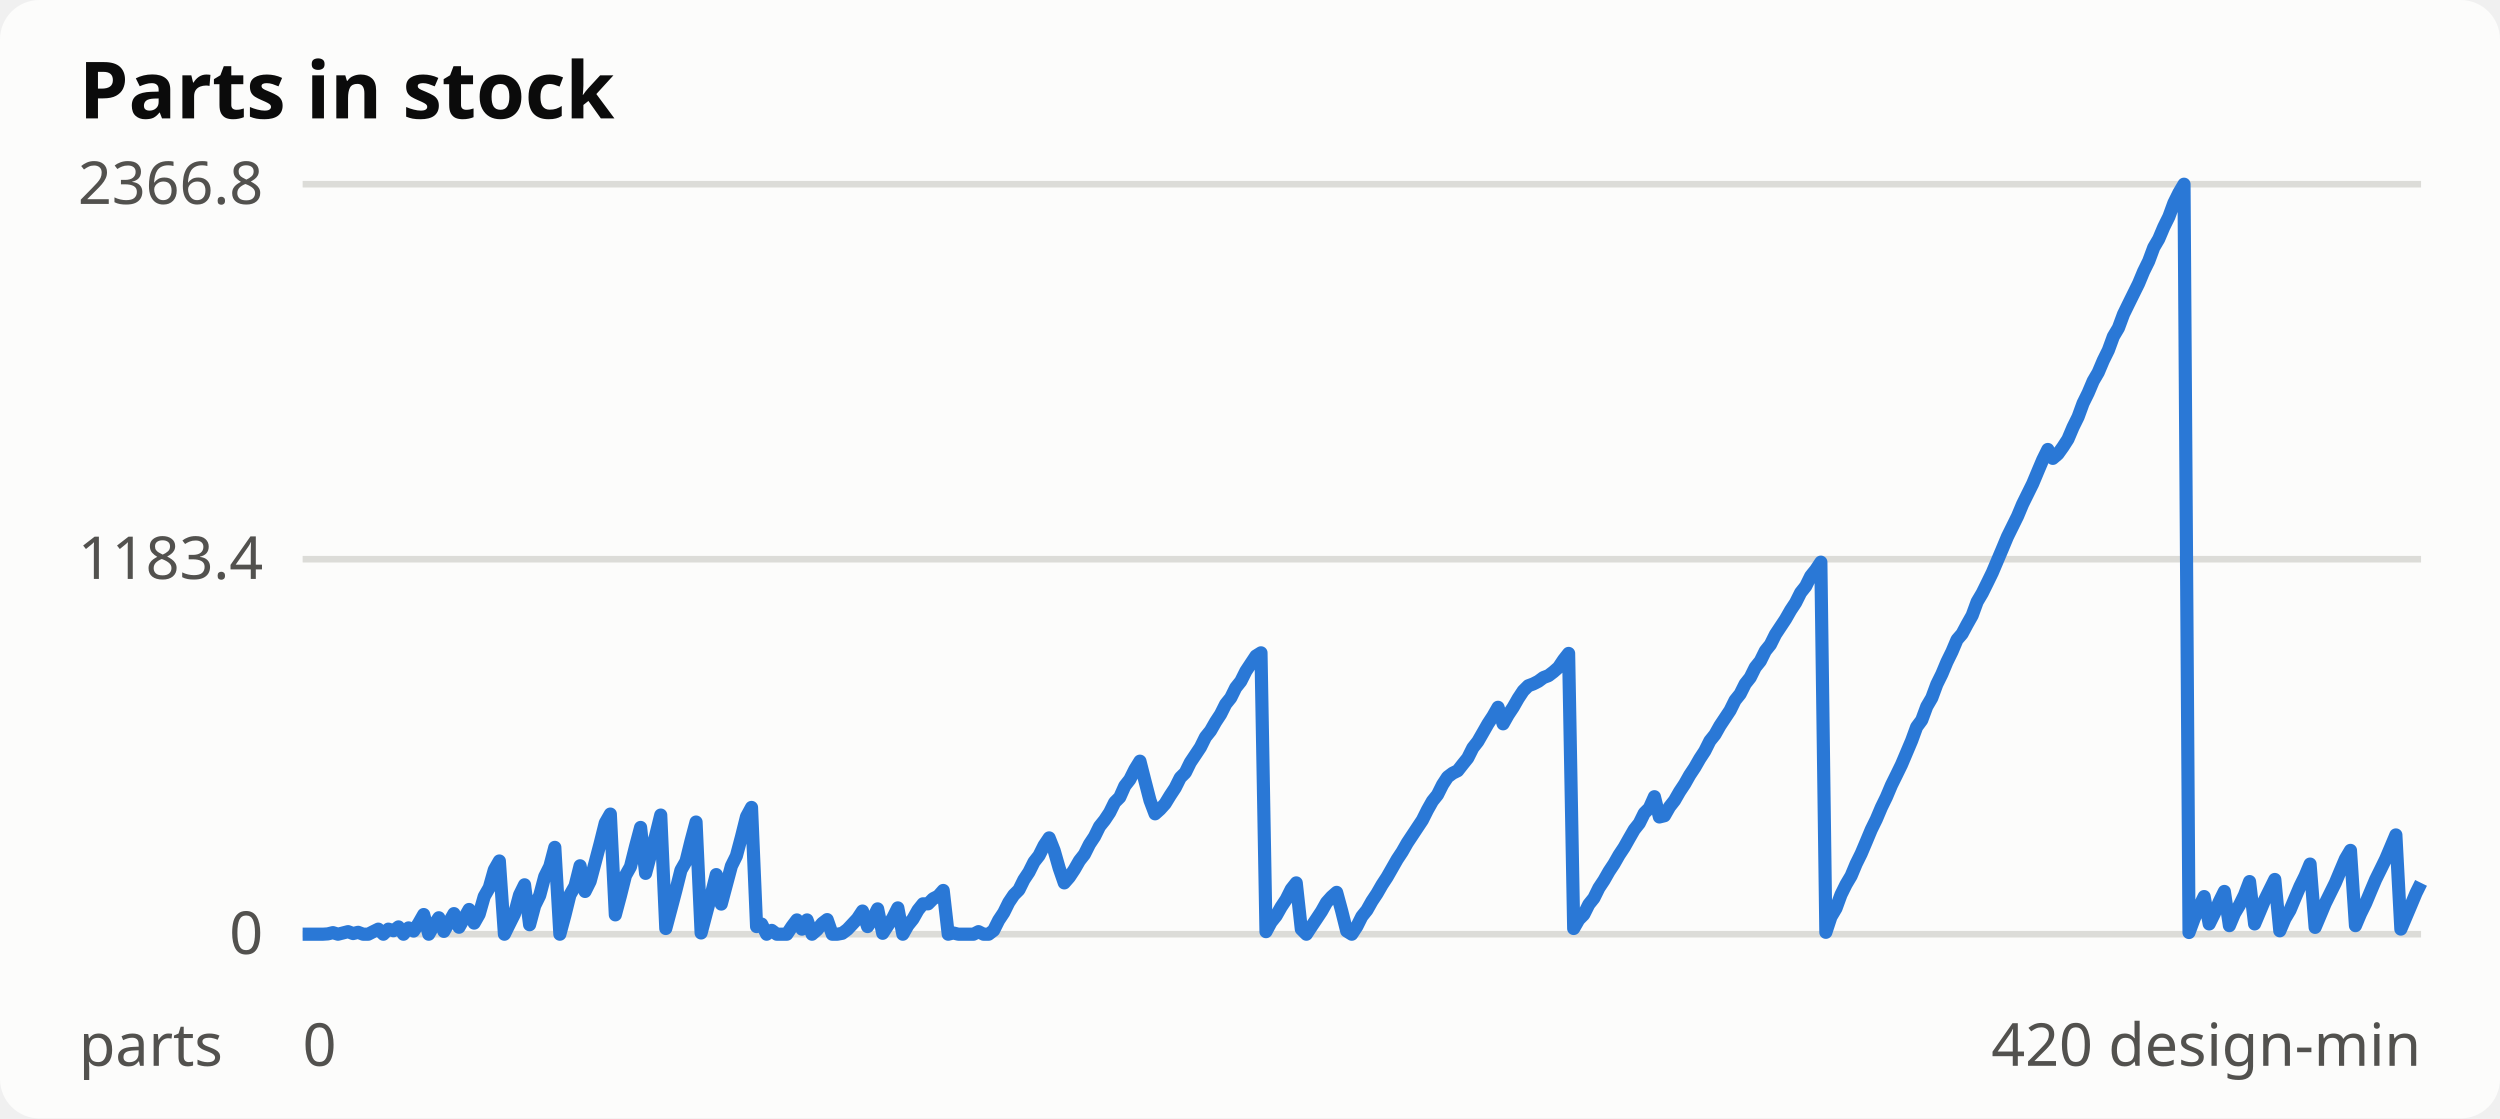
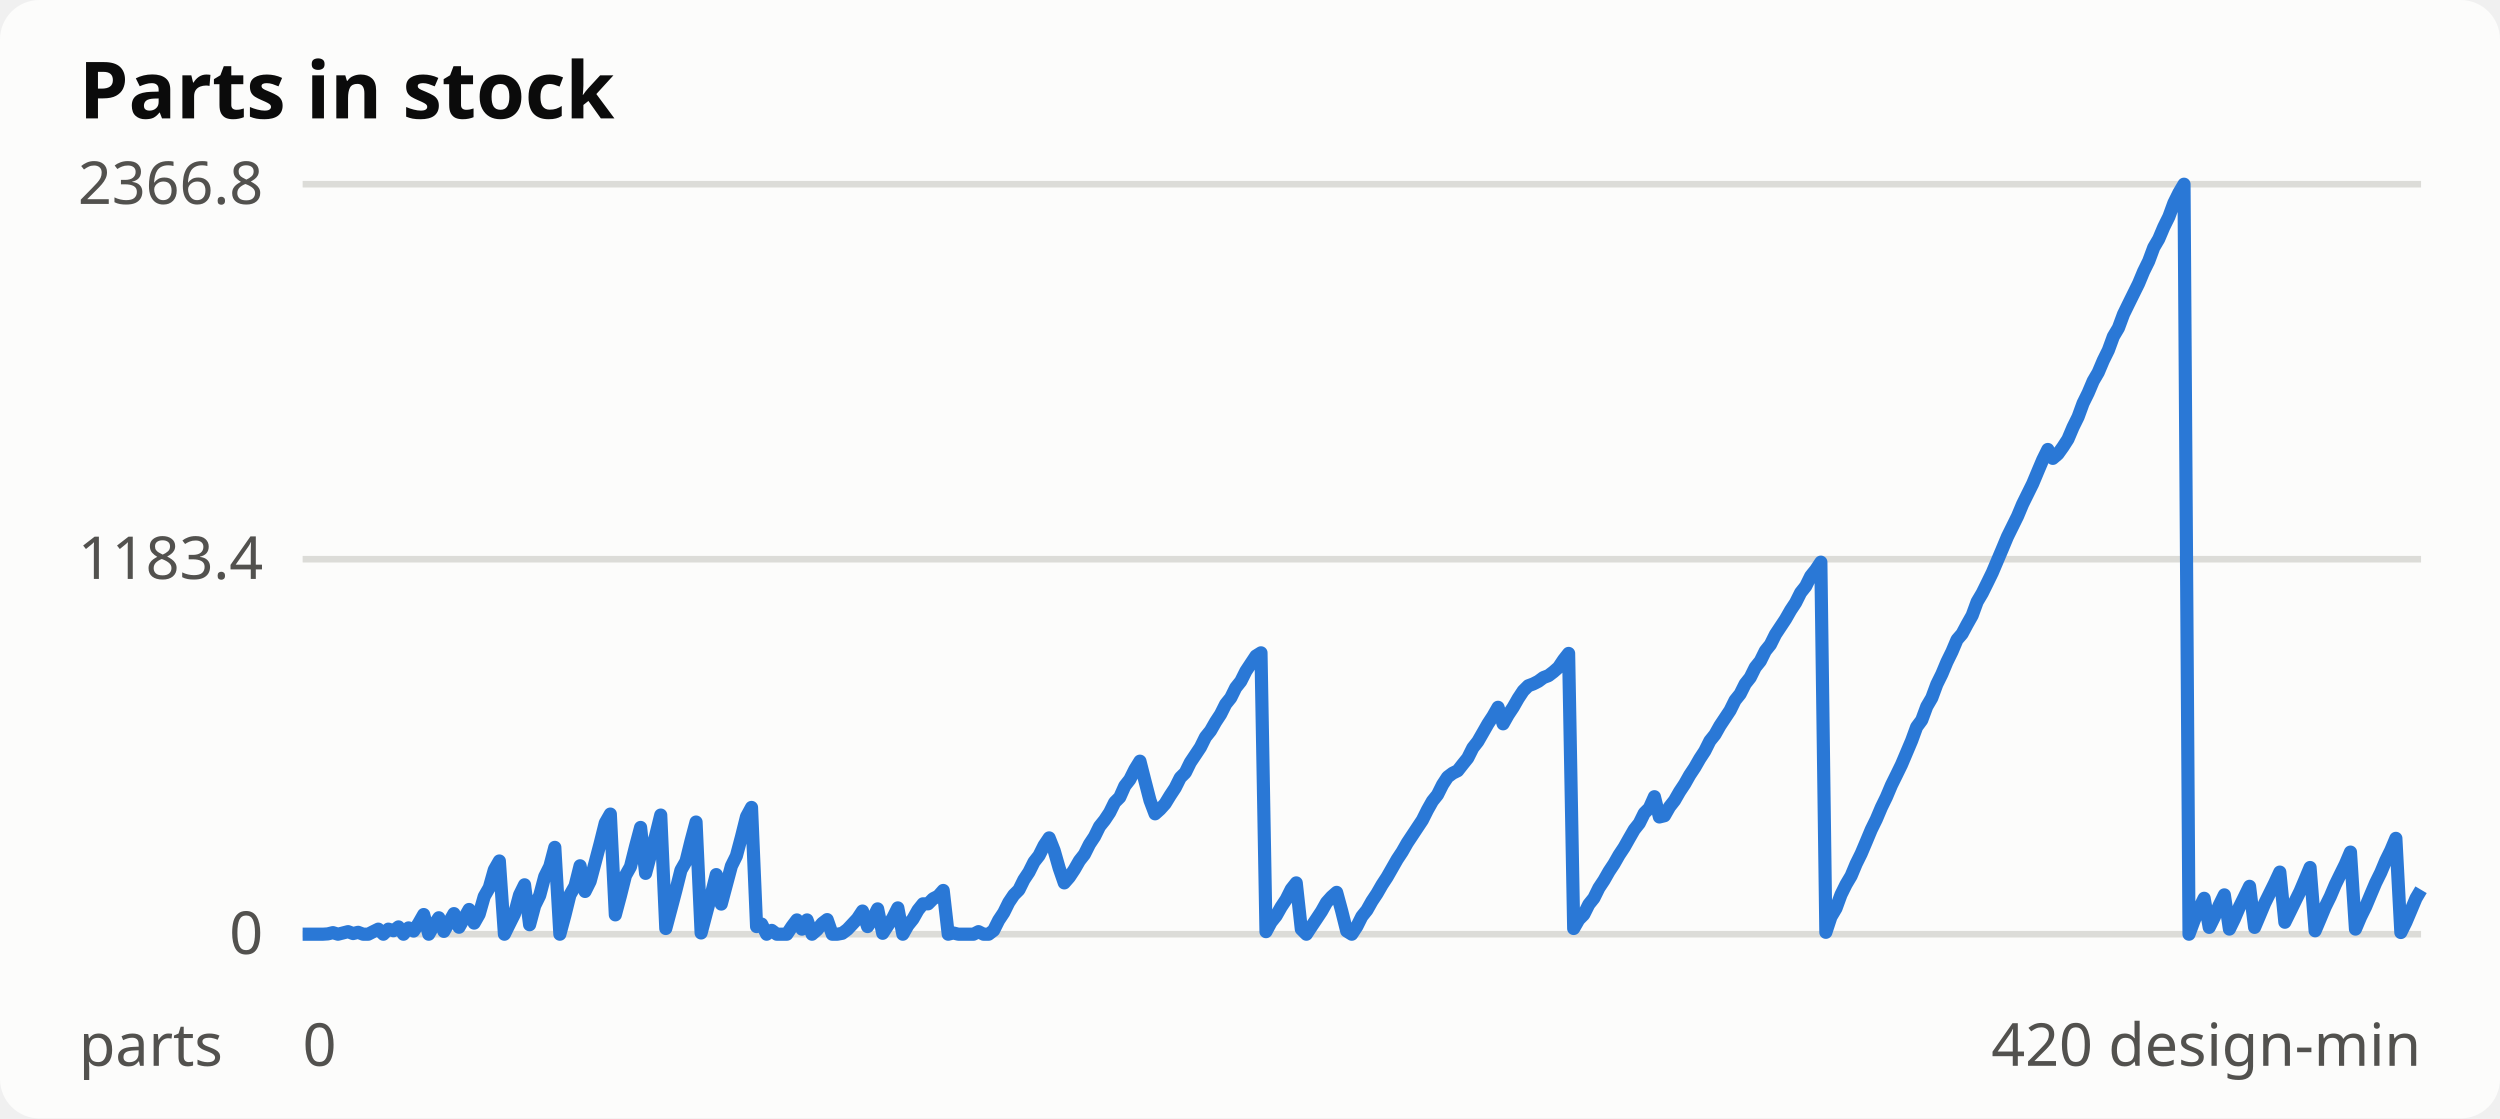
<svg xmlns="http://www.w3.org/2000/svg" width="380" height="170" viewBox="0 0 380 170" role="img">
  <style>
    .surface { fill: #fcfcfb; }
    .ink { fill: #0b0b0b; }
    .ink-2 { fill: #52514e; }
    .grid { stroke: #dcdcd8; stroke-width: 1; }
    .axis { stroke: #b4b3ae; stroke-width: 1; }
    .line { fill: none; stroke: #2a78d6; stroke-width: 2; stroke-linejoin: round; }
    .band { fill: #2a78d6; opacity: 0.12; }
    .ok { fill: #008300; }
    .over { fill: #e34948; }
    text { font-family: ui-sans-serif, system-ui, sans-serif; }
    @media (prefers-color-scheme: dark) {
      .surface { fill: #1a1a19; }
      .ink { fill: #ffffff; }
      .ink-2 { fill: #c3c2b7; }
      .grid { stroke: #33332f; }
      .axis { stroke: #55554f; }
      .line { stroke: #3987e5; }
      .band { fill: #3987e5; opacity: 0.18; }
      .over { fill: #e66767; }
    }
  </style>
  <rect class="surface" width="380" height="170" rx="6" />
  <text class="ink" x="12" y="18" font-size="12" font-weight="600">Parts in stock</text>
  <line class="grid" x1="46" y1="142" x2="368" y2="142" />
  <text class="ink-2" x="40" y="145" font-size="9" text-anchor="end">0</text>
  <line class="grid" x1="46" y1="85" x2="368" y2="85" />
  <text class="ink-2" x="40" y="88" font-size="9" text-anchor="end">1183.4</text>
  <line class="grid" x1="46" y1="28" x2="368" y2="28" />
  <text class="ink-2" x="40" y="31" font-size="9" text-anchor="end">2366.8</text>
-   <path class="line" d="M46 142 L46.77 142 L47.53 142 L48.3 142 L49.07 142 L49.83 141.95 L50.6 141.76 L51.37 142 L52.13 141.81 L52.9 141.61 L53.67 141.9 L54.43 141.71 L55.2 142 L55.97 142 L56.73 141.61 L57.5 141.23 L58.27 142 L59.03 141.23 L59.8 141.47 L60.57 140.89 L61.33 142 L62.1 141.04 L62.87 141.52 L63.63 140.36 L64.4 139.01 L65.17 142 L65.93 140.65 L66.7 139.5 L67.47 141.57 L68.23 140.22 L69 138.87 L69.77 140.94 L70.53 139.59 L71.3 138.24 L72.07 140.31 L72.83 138.97 L73.6 136.27 L74.37 134.92 L75.13 132.22 L75.9 130.87 L76.67 142 L77.43 140.46 L78.2 138.92 L78.97 136.03 L79.73 134.49 L80.5 140.56 L81.27 137.67 L82.03 136.12 L82.8 133.23 L83.57 131.69 L84.33 128.8 L85.1 142 L85.87 139.11 L86.63 136.03 L87.4 134.68 L88.17 131.6 L88.93 135.5 L89.7 133.96 L90.47 131.07 L91.23 128.18 L92 125.09 L92.77 123.74 L93.53 139.06 L94.3 136.17 L95.07 133.09 L95.83 131.74 L96.6 128.66 L97.37 125.77 L98.13 132.75 L98.9 129.86 L99.67 126.97 L100.43 123.89 L101.2 141.13 L101.97 138.24 L102.73 135.35 L103.5 132.27 L104.27 130.92 L105.03 127.84 L105.8 124.95 L106.57 141.81 L107.33 138.92 L108.1 136.03 L108.87 132.94 L109.63 137.42 L110.4 134.53 L111.17 131.64 L111.93 130.1 L112.7 127.21 L113.47 124.13 L114.23 122.73 L115 140.84 L115.77 140.46 L116.53 142 L117.3 141.42 L118.07 142 L118.83 142 L119.6 142 L120.37 140.84 L121.13 139.83 L121.9 141.23 L122.67 139.83 L123.43 142 L124.2 141.33 L124.97 140.36 L125.73 139.78 L126.5 142 L127.27 142 L128.03 141.86 L128.8 141.28 L129.57 140.46 L130.33 139.64 L131.1 138.48 L131.87 140.84 L132.63 139.69 L133.4 138.15 L134.17 141.86 L134.93 140.7 L135.7 139.54 L136.47 138 L137.23 142 L138 140.65 L138.77 139.69 L139.53 138.34 L140.3 137.38 L141.07 137.38 L141.83 136.61 L142.6 136.22 L143.37 135.35 L144.13 142 L144.9 141.81 L145.67 142 L146.43 142 L147.2 142 L147.97 142 L148.73 141.61 L149.5 142 L150.27 142 L151.03 141.42 L151.8 139.88 L152.57 138.72 L153.33 137.18 L154.1 136.03 L154.87 135.26 L155.63 133.72 L156.4 132.56 L157.17 131.02 L157.93 130.05 L158.7 128.51 L159.47 127.36 L160.23 129.28 L161 131.98 L161.77 134.2 L162.53 133.33 L163.3 132.17 L164.07 130.83 L164.83 129.86 L165.6 128.32 L166.37 127.16 L167.13 125.62 L167.9 124.66 L168.67 123.5 L169.43 121.96 L170.2 121.19 L170.97 119.46 L171.73 118.49 L172.5 116.95 L173.27 115.7 L174.03 118.69 L174.8 121.67 L175.57 123.7 L176.33 123.02 L177.1 122.16 L177.87 120.9 L178.63 119.75 L179.4 118.21 L180.17 117.44 L180.93 115.89 L181.7 114.74 L182.47 113.58 L183.23 112.04 L184 111.08 L184.77 109.73 L185.53 108.57 L186.3 107.03 L187.07 106.07 L187.83 104.53 L188.6 103.56 L189.37 102.02 L190.13 100.87 L190.9 99.71 L191.67 99.23 L192.43 141.61 L193.2 140.17 L193.97 139.21 L194.73 137.86 L195.5 136.7 L196.27 135.16 L197.03 134.2 L197.8 141.23 L198.57 142 L199.33 140.84 L200.1 139.69 L200.87 138.53 L201.63 137.18 L202.4 136.32 L203.17 135.64 L203.93 138.44 L204.7 141.52 L205.47 142 L206.23 140.84 L207 139.3 L207.77 138.34 L208.53 136.99 L209.3 135.83 L210.07 134.49 L210.83 133.33 L211.6 131.98 L212.37 130.63 L213.13 129.48 L213.9 128.13 L214.67 126.97 L215.43 125.82 L216.2 124.66 L216.97 123.12 L217.73 121.77 L218.5 120.81 L219.27 119.27 L220.03 118.11 L220.8 117.53 L221.57 117.15 L222.33 116.18 L223.1 115.22 L223.87 113.68 L224.63 112.71 L225.4 111.37 L226.17 110.02 L226.93 108.86 L227.7 107.51 L228.47 110.02 L229.23 108.67 L230 107.51 L230.77 106.16 L231.53 105.01 L232.3 104.24 L233.07 103.95 L233.83 103.56 L234.6 102.99 L235.37 102.7 L236.13 102.12 L236.9 101.44 L237.67 100.29 L238.43 99.32 L239.2 141.13 L239.97 139.78 L240.73 139.01 L241.5 137.47 L242.27 136.51 L243.03 134.97 L243.8 133.81 L244.57 132.46 L245.33 131.31 L246.1 129.96 L246.87 128.8 L247.63 127.45 L248.4 126.11 L249.17 125.14 L249.93 123.6 L250.7 122.83 L251.47 121.1 L252.23 124.18 L253 123.99 L253.77 122.64 L254.53 121.67 L255.3 120.33 L256.07 119.17 L256.83 117.82 L257.6 116.66 L258.37 115.32 L259.13 114.16 L259.9 112.62 L260.67 111.66 L261.43 110.31 L262.2 109.15 L262.97 107.99 L263.73 106.45 L264.5 105.49 L265.27 103.95 L266.03 102.99 L266.8 101.44 L267.57 100.48 L268.33 98.94 L269.1 97.98 L269.87 96.43 L270.63 95.28 L271.4 94.12 L272.17 92.77 L272.93 91.62 L273.7 90.08 L274.47 89.11 L275.23 87.57 L276 86.61 L276.77 85.45 L277.53 141.71 L278.3 139.37 L279.07 138.07 L279.83 135.99 L280.6 134.43 L281.37 133.13 L282.13 131.31 L282.9 129.75 L283.67 127.93 L284.43 126.11 L285.2 124.54 L285.97 122.72 L286.73 121.16 L287.5 119.34 L288.27 117.78 L289.03 116.22 L289.8 114.4 L290.57 112.58 L291.33 110.5 L292.1 109.46 L292.87 107.38 L293.63 106.08 L294.4 104 L295.17 102.44 L295.93 100.62 L296.7 99.05 L297.47 97.23 L298.23 96.35 L299 94.91 L299.77 93.54 L300.53 91.46 L301.3 90.16 L302.07 88.6 L302.83 87.04 L303.6 85.22 L304.37 83.4 L305.13 81.58 L305.9 80.02 L306.67 78.46 L307.43 76.64 L308.2 75.08 L308.97 73.52 L309.73 71.7 L310.5 69.88 L311.27 68.32 L312.03 69.67 L312.8 69.01 L313.57 67.93 L314.33 66.75 L315.1 64.93 L315.87 63.37 L316.63 61.29 L317.4 59.73 L318.17 57.91 L318.93 56.61 L319.7 54.79 L320.47 53.23 L321.23 51.15 L322 49.85 L322.77 47.77 L323.53 46.21 L324.3 44.65 L325.07 43.09 L325.83 41.26 L326.6 39.7 L327.37 37.62 L328.13 36.32 L328.9 34.5 L329.67 32.94 L330.43 30.86 L331.2 29.3 L331.97 28 L332.73 141.74 L333.5 139.66 L334.27 137.84 L335.03 136.28 L335.8 140.44 L336.57 138.88 L337.33 137.06 L338.1 135.5 L338.87 140.7 L339.63 138.88 L340.4 137.58 L341.17 136.02 L341.93 134 L342.7 140.44 L343.47 138.62 L344.23 136.8 L345 135.24 L345.77 133.68 L346.53 141.48 L347.3 139.66 L348.07 138.36 L348.83 136.54 L349.6 134.72 L350.37 133.16 L351.13 131.34 L351.9 140.96 L352.67 139.14 L353.43 137.32 L354.2 135.76 L354.97 134.2 L355.73 132.38 L356.5 130.56 L357.27 129.26 L358.03 140.7 L358.8 138.88 L359.57 137.32 L360.33 135.5 L361.1 133.68 L361.87 132.12 L362.63 130.56 L363.4 128.74 L364.17 126.91 L364.93 141.22 L365.7 139.4 L366.47 137.58 L367.23 135.76 L368 134.2 L368 134.2" />
+   <path class="line" d="M46 142 L46.77 142 L47.53 142 L48.3 142 L49.07 142 L49.83 141.95 L50.6 141.76 L51.37 142 L52.13 141.81 L52.9 141.61 L53.67 141.9 L54.43 141.71 L55.2 142 L55.97 142 L56.73 141.61 L57.5 141.23 L58.27 142 L59.03 141.23 L59.8 141.47 L60.57 140.89 L61.33 142 L62.1 141.04 L62.87 141.52 L63.63 140.36 L64.4 139.01 L65.17 142 L65.93 140.65 L66.7 139.5 L67.47 141.57 L68.23 140.22 L69 138.87 L69.77 140.94 L70.53 139.59 L71.3 138.24 L72.07 140.31 L72.83 138.97 L73.6 136.27 L74.37 134.92 L75.13 132.22 L75.9 130.87 L76.67 142 L77.43 140.46 L78.2 138.92 L78.97 136.03 L79.73 134.49 L80.5 140.56 L81.27 137.67 L82.03 136.12 L82.8 133.23 L83.57 131.69 L84.33 128.8 L85.1 142 L85.87 139.11 L86.63 136.03 L87.4 134.68 L88.17 131.6 L88.93 135.5 L89.7 133.96 L90.47 131.07 L91.23 128.18 L92 125.09 L92.77 123.74 L93.53 139.06 L94.3 136.17 L95.07 133.09 L95.83 131.74 L96.6 128.66 L97.37 125.77 L98.13 132.75 L98.9 129.86 L99.67 126.97 L100.43 123.89 L101.2 141.13 L101.97 138.24 L102.73 135.35 L103.5 132.27 L104.27 130.92 L105.03 127.84 L105.8 124.95 L106.57 141.81 L107.33 138.92 L108.1 136.03 L108.87 132.94 L109.63 137.42 L110.4 134.53 L111.17 131.64 L111.93 130.1 L112.7 127.21 L113.47 124.13 L114.23 122.73 L115 140.84 L115.77 140.46 L116.53 142 L117.3 141.42 L118.07 142 L118.83 142 L119.6 142 L120.37 140.84 L121.13 139.83 L121.9 141.23 L122.67 139.83 L123.43 142 L124.2 141.33 L124.97 140.36 L125.73 139.78 L126.5 142 L127.27 142 L128.03 141.86 L128.8 141.28 L129.57 140.46 L130.33 139.64 L131.1 138.48 L131.87 140.84 L132.63 139.69 L133.4 138.15 L134.17 141.86 L134.93 140.7 L135.7 139.54 L136.47 138 L137.23 142 L138 140.65 L138.77 139.69 L139.53 138.34 L140.3 137.38 L141.07 137.38 L141.83 136.61 L142.6 136.22 L143.37 135.35 L144.13 142 L144.9 141.81 L145.67 142 L146.43 142 L147.2 142 L147.97 142 L148.73 141.61 L149.5 142 L150.27 142 L151.03 141.42 L151.8 139.88 L152.57 138.72 L153.33 137.18 L154.1 136.03 L154.87 135.26 L155.63 133.72 L156.4 132.56 L157.17 131.02 L157.93 130.05 L158.7 128.51 L159.47 127.36 L160.23 129.28 L161 131.98 L161.77 134.2 L162.53 133.33 L163.3 132.17 L164.07 130.83 L164.83 129.86 L165.6 128.32 L166.37 127.16 L167.13 125.62 L167.9 124.66 L168.67 123.5 L169.43 121.96 L170.2 121.19 L170.97 119.46 L171.73 118.49 L172.5 116.95 L173.27 115.7 L174.03 118.69 L174.8 121.67 L175.57 123.7 L176.33 123.02 L177.1 122.16 L177.87 120.9 L178.63 119.75 L179.4 118.21 L180.17 117.44 L180.93 115.89 L181.7 114.74 L182.47 113.58 L183.23 112.04 L184 111.08 L184.77 109.73 L185.53 108.57 L186.3 107.03 L187.07 106.07 L187.83 104.53 L188.6 103.56 L189.37 102.02 L190.13 100.87 L190.9 99.71 L191.67 99.23 L192.43 141.61 L193.2 140.17 L193.97 139.21 L194.73 137.86 L195.5 136.7 L196.27 135.16 L197.03 134.2 L197.8 141.23 L198.57 142 L199.33 140.84 L200.1 139.69 L200.87 138.53 L201.63 137.18 L202.4 136.32 L203.17 135.64 L203.93 138.44 L204.7 141.52 L205.47 142 L206.23 140.84 L207 139.3 L207.77 138.34 L208.53 136.99 L209.3 135.83 L210.07 134.49 L210.83 133.33 L211.6 131.98 L212.37 130.63 L213.13 129.48 L213.9 128.13 L214.67 126.97 L215.43 125.82 L216.2 124.66 L216.97 123.12 L217.73 121.77 L218.5 120.81 L219.27 119.27 L220.03 118.11 L220.8 117.53 L221.57 117.15 L222.33 116.18 L223.1 115.22 L223.87 113.68 L224.63 112.71 L225.4 111.37 L226.17 110.02 L226.93 108.86 L227.7 107.51 L228.47 110.02 L229.23 108.67 L230 107.51 L230.77 106.16 L231.53 105.01 L232.3 104.24 L233.07 103.95 L233.83 103.56 L234.6 102.99 L235.37 102.7 L236.13 102.12 L236.9 101.44 L237.67 100.29 L238.43 99.32 L239.2 141.13 L239.97 139.78 L240.73 139.01 L241.5 137.47 L242.27 136.51 L243.03 134.97 L243.8 133.81 L244.57 132.46 L245.33 131.31 L246.1 129.96 L246.87 128.8 L247.63 127.45 L248.4 126.11 L249.17 125.14 L249.93 123.6 L250.7 122.83 L251.47 121.1 L252.23 124.18 L253 123.99 L253.77 122.64 L254.53 121.67 L255.3 120.33 L256.07 119.17 L256.83 117.82 L257.6 116.66 L258.37 115.32 L259.13 114.16 L259.9 112.62 L260.67 111.66 L261.43 110.31 L262.2 109.15 L262.97 107.99 L263.73 106.45 L264.5 105.49 L265.27 103.95 L266.03 102.99 L266.8 101.44 L267.57 100.48 L268.33 98.94 L269.1 97.98 L269.87 96.43 L270.63 95.28 L271.4 94.12 L272.17 92.77 L272.93 91.62 L273.7 90.08 L274.47 89.11 L275.23 87.57 L276 86.61 L276.77 85.45 L277.53 141.71 L278.3 139.37 L279.07 138.07 L279.83 135.99 L280.6 134.43 L281.37 133.13 L282.13 131.31 L282.9 129.75 L283.67 127.93 L284.43 126.11 L285.2 124.54 L285.97 122.72 L286.73 121.16 L287.5 119.34 L288.27 117.78 L289.03 116.22 L289.8 114.4 L290.57 112.58 L291.33 110.5 L292.1 109.46 L292.87 107.38 L293.63 106.08 L294.4 104 L295.17 102.44 L295.93 100.62 L296.7 99.05 L297.47 97.23 L298.23 96.35 L299 94.91 L299.77 93.54 L300.53 91.46 L301.3 90.16 L302.07 88.6 L302.83 87.04 L303.6 85.22 L304.37 83.4 L305.13 81.58 L305.9 80.02 L306.67 78.46 L307.43 76.64 L308.2 75.08 L308.97 73.52 L309.73 71.7 L310.5 69.88 L311.27 68.32 L312.03 69.67 L312.8 69.01 L313.57 67.93 L314.33 66.75 L315.1 64.93 L315.87 63.37 L316.63 61.29 L317.4 59.73 L318.17 57.91 L318.93 56.61 L319.7 54.79 L320.47 53.23 L321.23 51.15 L322 49.85 L322.77 47.77 L323.53 46.21 L324.3 44.65 L325.07 43.09 L325.83 41.26 L326.6 39.7 L327.37 37.62 L328.13 36.32 L328.9 34.5 L329.67 32.94 L330.43 30.86 L331.2 29.3 L331.97 28 L332.73 142 L333.5 139.92 L334.27 138.1 L335.03 136.54 L335.8 140.96 L336.57 139.4 L337.33 137.58 L338.1 136.02 L338.87 141.22 L339.63 139.66 L340.4 137.84 L341.17 136.28 L341.93 134.72 L342.7 140.96 L343.47 139.14 L344.23 137.32 L345 135.76 L345.77 134.2 L346.53 132.56 L347.3 140.18 L348.07 138.62 L348.83 137.06 L349.6 135.5 L350.37 133.68 L351.13 131.86 L351.9 141.48 L352.67 139.66 L353.43 137.84 L354.2 136.28 L354.97 134.46 L355.73 132.9 L356.5 131.34 L357.27 129.52 L358.03 141.22 L358.8 139.4 L359.57 137.84 L360.33 136.02 L361.1 134.2 L361.87 132.64 L362.63 130.82 L363.4 129.26 L364.17 127.43 L364.93 141.74 L365.7 140.18 L366.47 138.36 L367.23 136.54 L368 135.24 L368 135.24" />
  <text class="ink-2" x="46" y="162" font-size="9">0</text>
  <text class="ink-2" x="368" y="162" font-size="9" text-anchor="end">420 design-min</text>
  <text class="ink-2" x="12" y="162" font-size="9">parts</text>
</svg>
